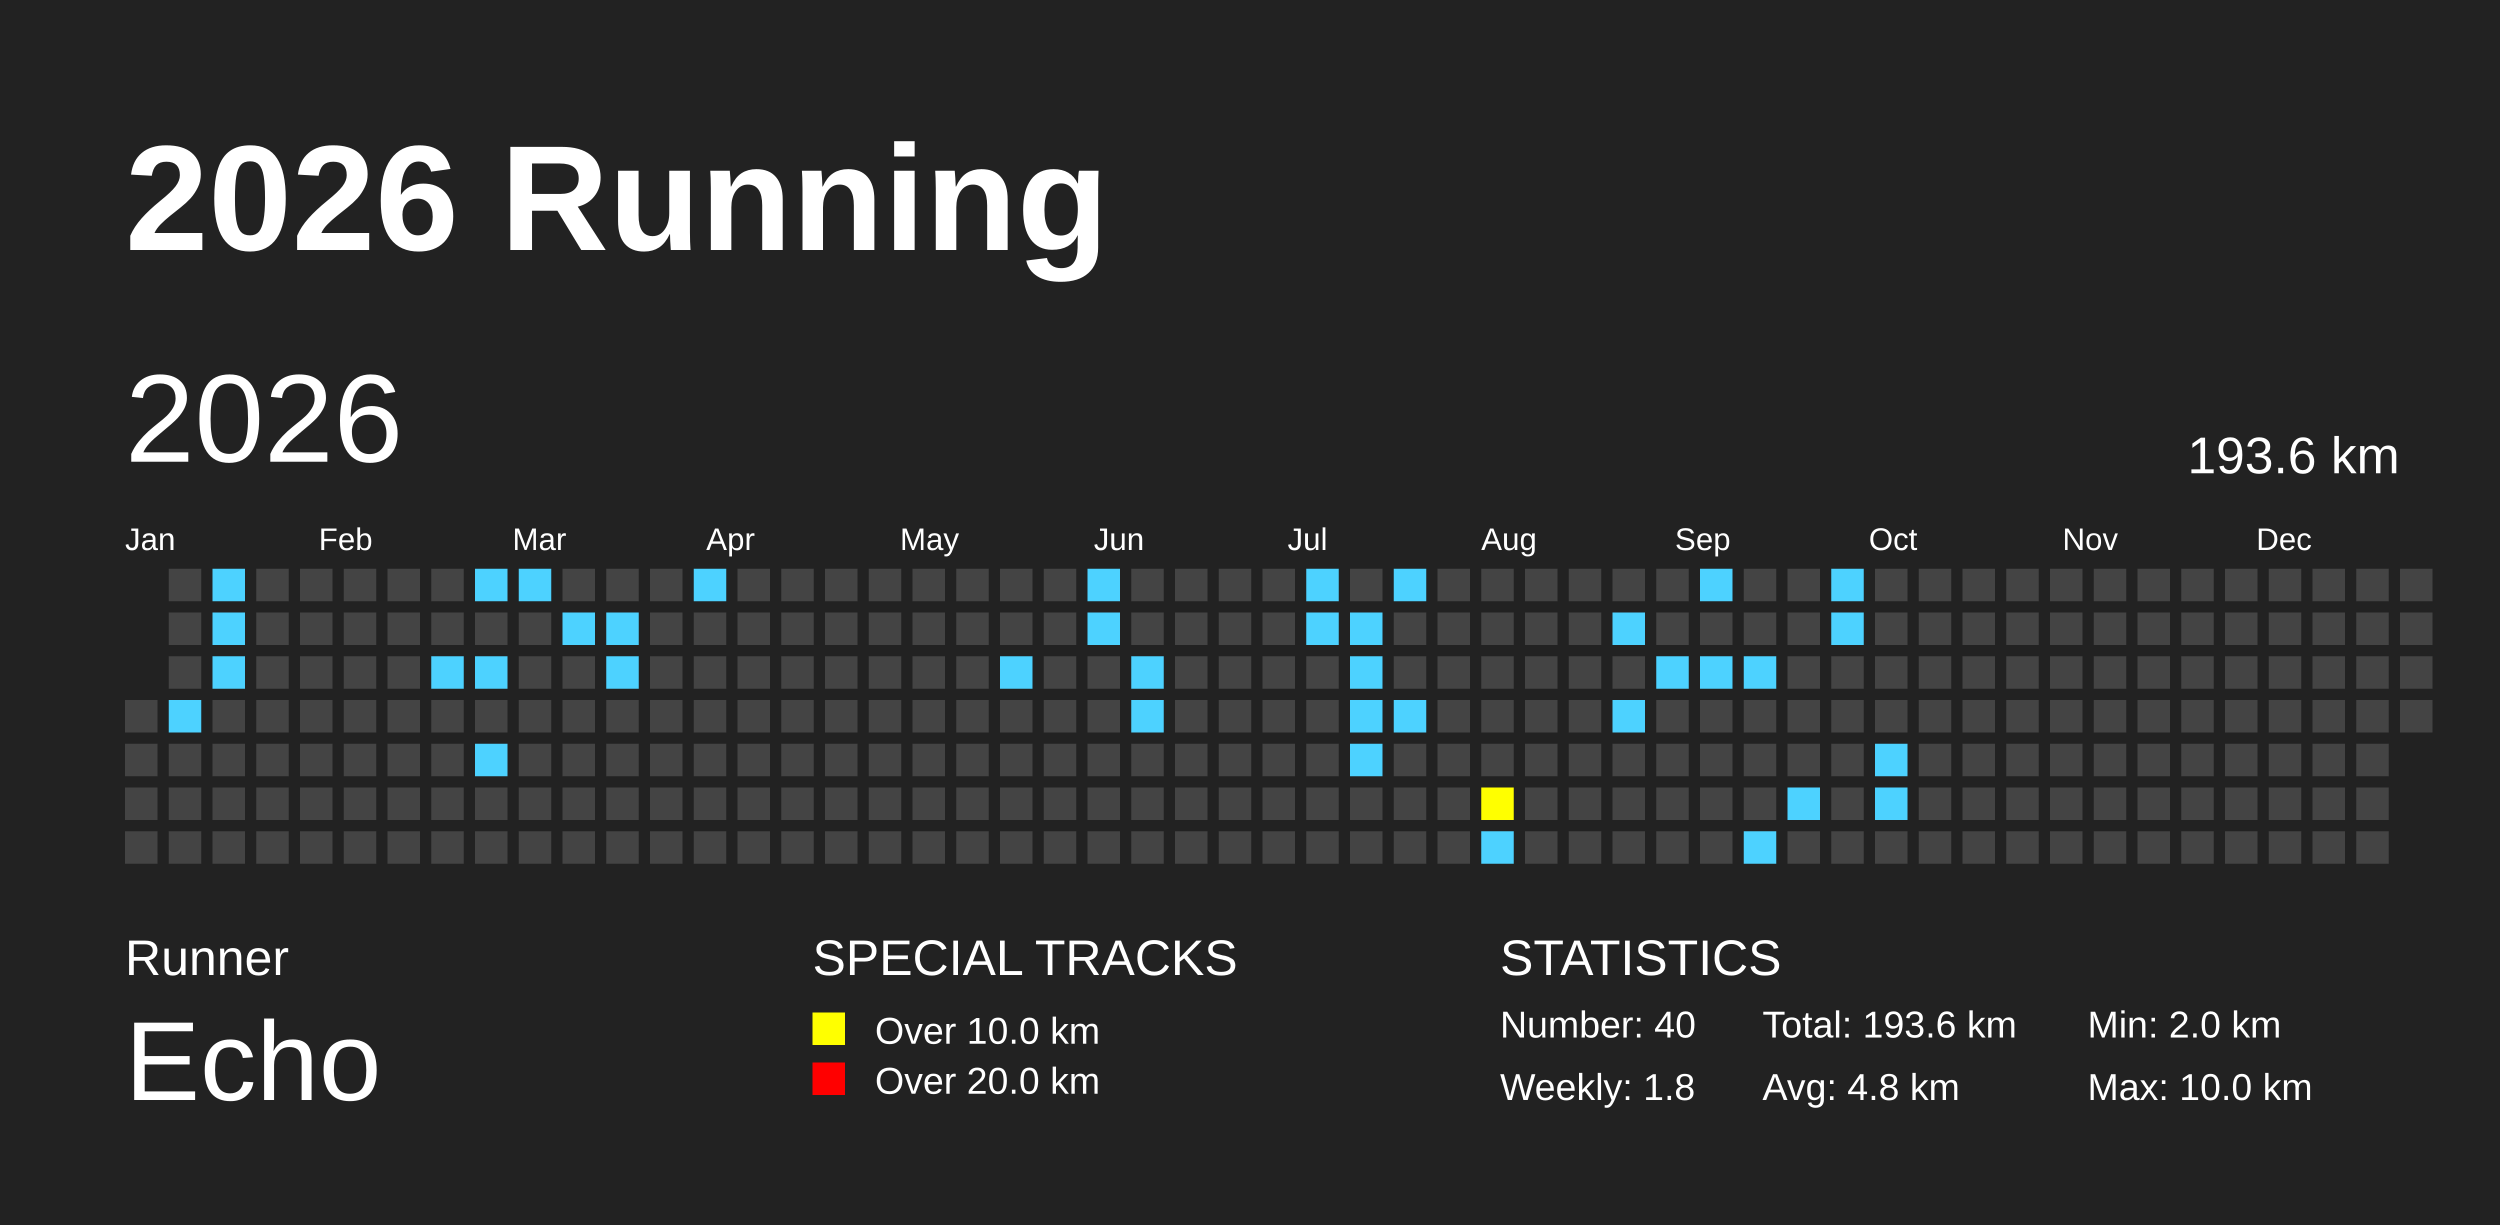
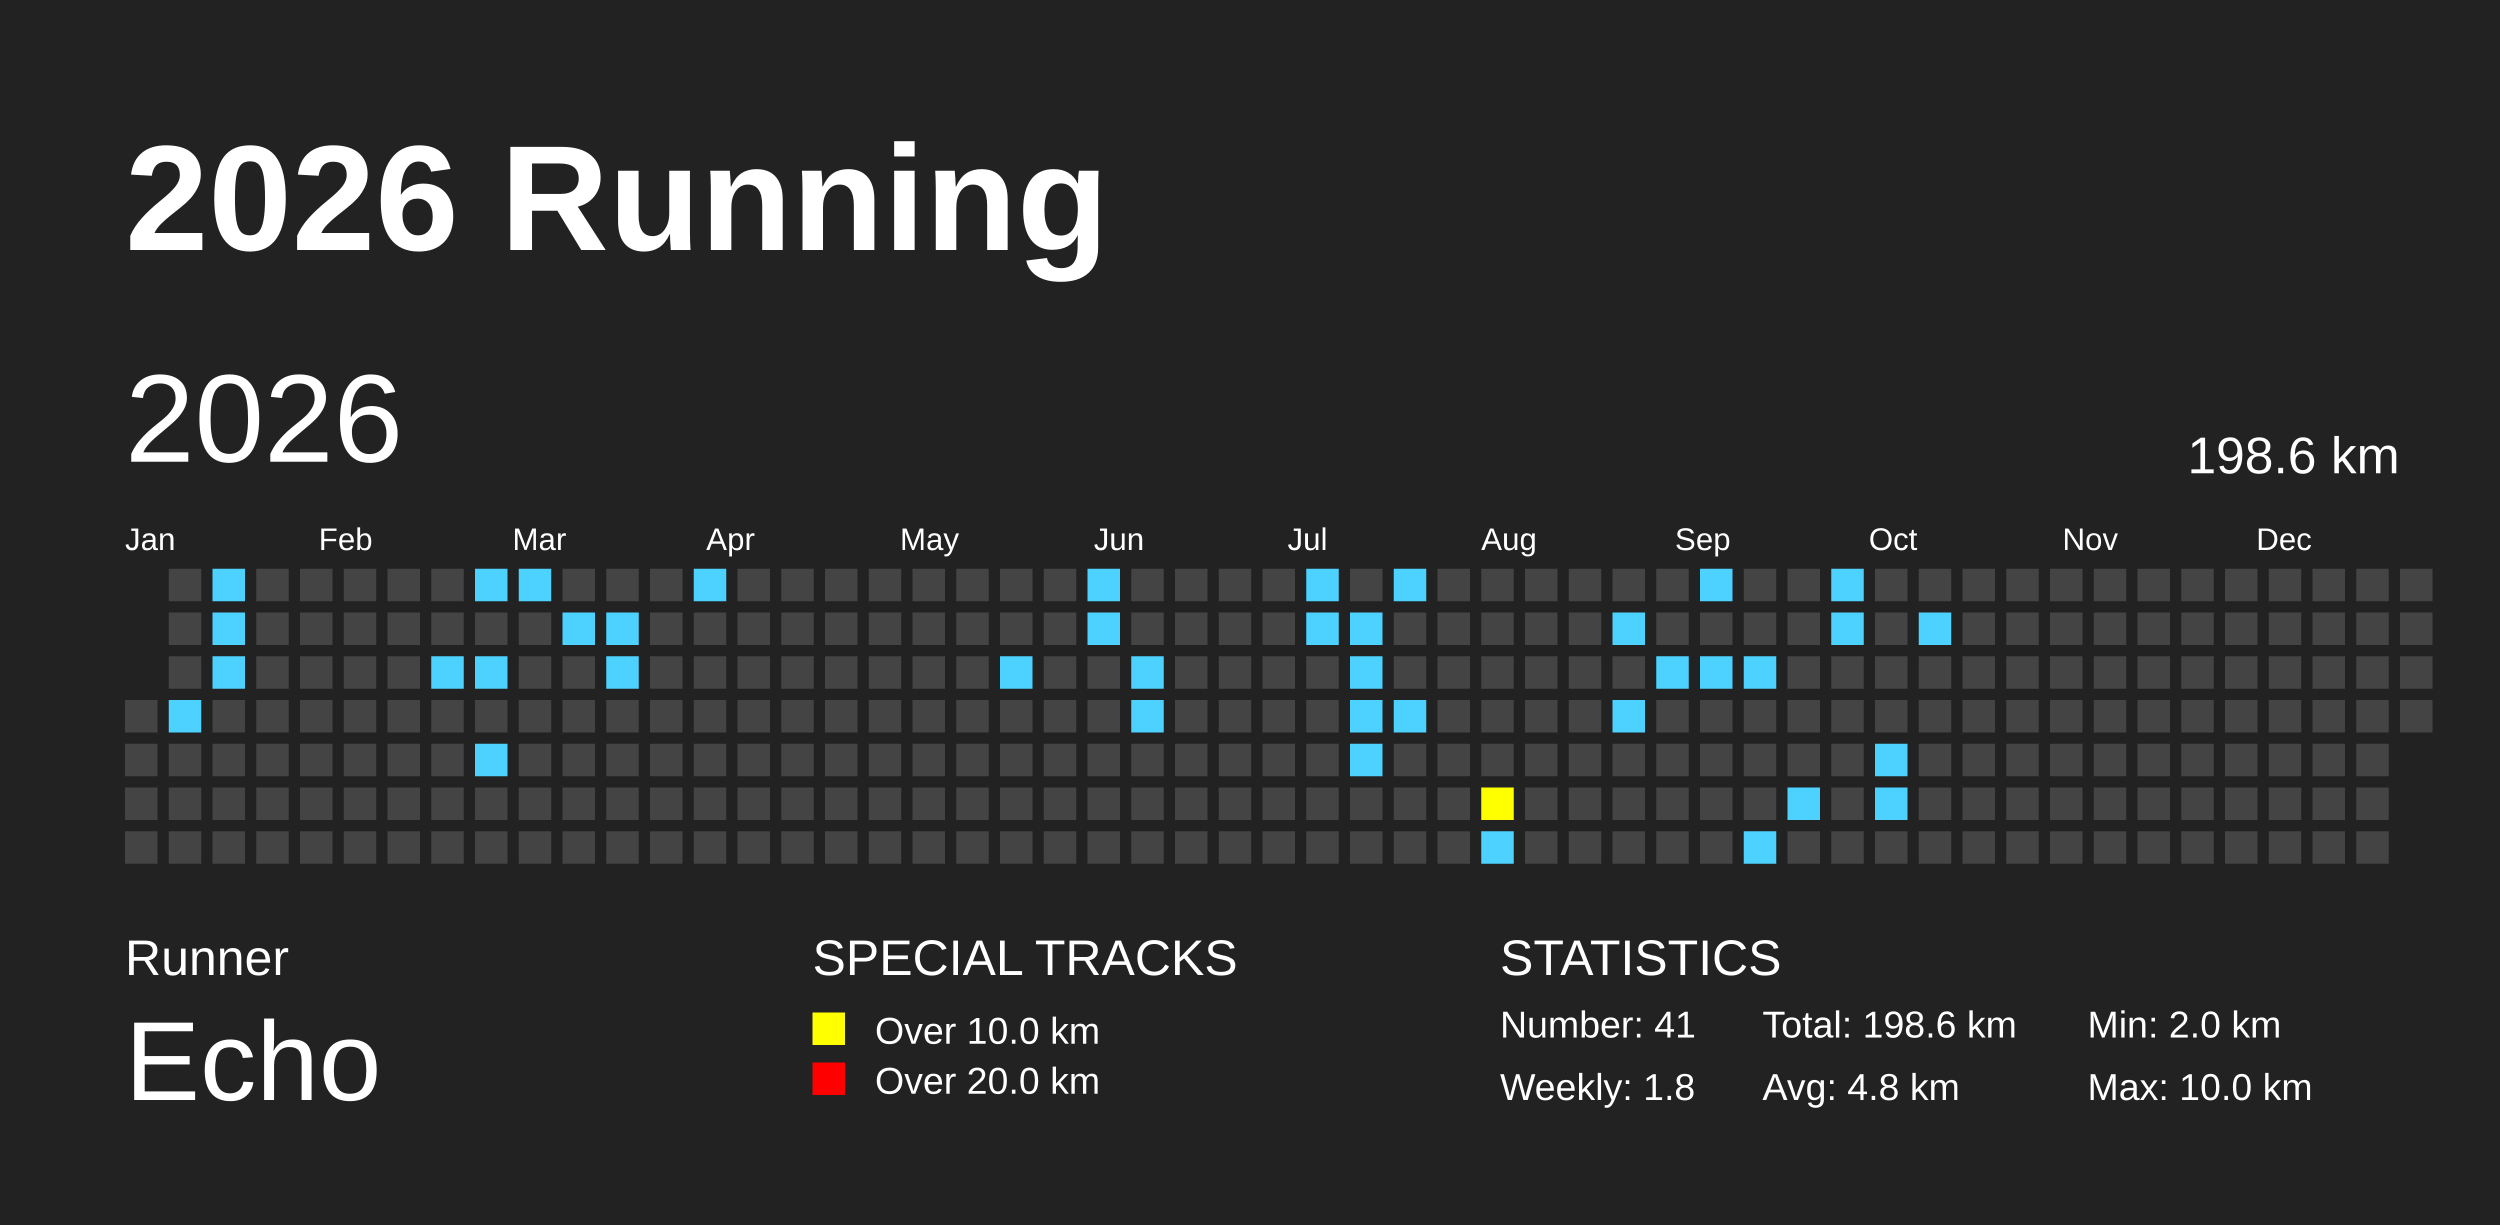
<svg xmlns="http://www.w3.org/2000/svg" baseProfile="full" height="98mm" version="1.1" viewBox="0,0,200,98" width="200mm">
  <defs />
  <rect fill="#222222" height="98" width="200" x="0" y="0" />
  <text fill="#FFFFFF" style="font-size:12px; font-family:Arial; font-weight:bold;" x="10" y="20">2026 Running</text>
  <text fill="#FFFFFF" style="font-size:4px; font-family:Arial" x="10" y="78">Runner</text>
  <text fill="#FFFFFF" style="font-size:9px; font-family:Arial" x="10" y="88">Echo</text>
  <text fill="#FFFFFF" style="font-size:4px; font-family:Arial" x="65" y="78">SPECIAL TRACKS</text>
  <rect fill="yellow" height="2.6" width="2.6" x="65" y="81" />
  <text fill="#FFFFFF" style="font-size:3px; font-family:Arial" x="70" y="83.5">Over 10.0 km</text>
  <rect fill="red" height="2.6" width="2.6" x="65" y="85" />
  <text fill="#FFFFFF" style="font-size:3px; font-family:Arial" x="70" y="87.5">Over 20.0 km</text>
  <text fill="#FFFFFF" style="font-size:4px; font-family:Arial" x="120" y="78">STATISTICS</text>
-   <text fill="#FFFFFF" style="font-size:3px; font-family:Arial" x="120" y="83">Number: 40</text>
+   <text fill="#FFFFFF" style="font-size:3px; font-family:Arial" x="120" y="83">Number: 41</text>
  <text fill="#FFFFFF" style="font-size:3px; font-family:Arial" x="120" y="88">Weekly: 1.8</text>
-   <text fill="#FFFFFF" style="font-size:3px; font-family:Arial" x="141" y="83">Total: 193.6 km</text>
+   <text fill="#FFFFFF" style="font-size:3px; font-family:Arial" x="141" y="83">Total: 198.6 km</text>
  <text fill="#FFFFFF" style="font-size:3px; font-family:Arial" x="141" y="88">Avg: 4.8 km</text>
  <text fill="#FFFFFF" style="font-size:3px; font-family:Arial" x="167" y="83">Min: 2.0 km</text>
  <text fill="#FFFFFF" style="font-size:3px; font-family:Arial" x="167" y="88">Max: 10.0 km</text>
  <text dominant-baseline="hanging" fill="#FFFFFF" style="font-size:10.0px; font-family:Arial;" x="10" y="30">2026</text>
-   <text dominant-baseline="hanging" fill="#FFFFFF" style="font-size:4.125px; font-family:Arial;" x="175" y="35">193.6 km</text>
+   <text dominant-baseline="hanging" fill="#FFFFFF" style="font-size:4.125px; font-family:Arial;" x="175" y="35">198.6 km</text>
  <text fill="#FFFFFF" style="font-size:2.5px; font-family:Arial" x="10.0" y="44">Jan</text>
  <text fill="#FFFFFF" style="font-size:2.5px; font-family:Arial" x="25.5" y="44">Feb</text>
  <text fill="#FFFFFF" style="font-size:2.5px; font-family:Arial" x="41.0" y="44">Mar</text>
  <text fill="#FFFFFF" style="font-size:2.5px; font-family:Arial" x="56.5" y="44">Apr</text>
  <text fill="#FFFFFF" style="font-size:2.5px; font-family:Arial" x="72.0" y="44">May</text>
  <text fill="#FFFFFF" style="font-size:2.5px; font-family:Arial" x="87.5" y="44">Jun</text>
  <text fill="#FFFFFF" style="font-size:2.5px; font-family:Arial" x="103.0" y="44">Jul</text>
  <text fill="#FFFFFF" style="font-size:2.5px; font-family:Arial" x="118.5" y="44">Aug</text>
  <text fill="#FFFFFF" style="font-size:2.5px; font-family:Arial" x="134.0" y="44">Sep</text>
  <text fill="#FFFFFF" style="font-size:2.5px; font-family:Arial" x="149.5" y="44">Oct</text>
  <text fill="#FFFFFF" style="font-size:2.5px; font-family:Arial" x="165.0" y="44">Nov</text>
  <text fill="#FFFFFF" style="font-size:2.5px; font-family:Arial" x="180.5" y="44">Dec</text>
  <rect fill="#444444" height="2.6" width="2.6" x="10.0" y="56.0" />
  <rect fill="#444444" height="2.6" width="2.6" x="10.0" y="59.5" />
  <rect fill="#444444" height="2.6" width="2.6" x="10.0" y="63.0" />
  <rect fill="#444444" height="2.6" width="2.6" x="10.0" y="66.5" />
  <rect fill="#444444" height="2.6" width="2.6" x="13.5" y="45.5" />
  <rect fill="#444444" height="2.6" width="2.6" x="13.5" y="49.0" />
  <rect fill="#444444" height="2.6" width="2.6" x="13.5" y="52.5" />
  <rect fill="#4DD2FF" height="2.6" width="2.6" x="13.5" y="56.0" />
  <rect fill="#444444" height="2.6" width="2.6" x="13.5" y="59.5" />
  <rect fill="#444444" height="2.6" width="2.6" x="13.5" y="63.0" />
  <rect fill="#444444" height="2.6" width="2.6" x="13.5" y="66.5" />
  <rect fill="#4DD2FF" height="2.6" width="2.6" x="17.0" y="45.5" />
  <rect fill="#4DD2FF" height="2.6" width="2.6" x="17.0" y="49.0" />
  <rect fill="#4DD2FF" height="2.6" width="2.6" x="17.0" y="52.5" />
  <rect fill="#444444" height="2.6" width="2.6" x="17.0" y="56.0" />
  <rect fill="#444444" height="2.6" width="2.6" x="17.0" y="59.5" />
  <rect fill="#444444" height="2.6" width="2.6" x="17.0" y="63.0" />
  <rect fill="#444444" height="2.6" width="2.6" x="17.0" y="66.5" />
  <rect fill="#444444" height="2.6" width="2.6" x="20.5" y="45.5" />
  <rect fill="#444444" height="2.6" width="2.6" x="20.5" y="49.0" />
  <rect fill="#444444" height="2.6" width="2.6" x="20.5" y="52.5" />
  <rect fill="#444444" height="2.6" width="2.6" x="20.5" y="56.0" />
  <rect fill="#444444" height="2.6" width="2.6" x="20.5" y="59.5" />
  <rect fill="#444444" height="2.6" width="2.6" x="20.5" y="63.0" />
  <rect fill="#444444" height="2.6" width="2.6" x="20.5" y="66.5" />
  <rect fill="#444444" height="2.6" width="2.6" x="24.0" y="45.5" />
  <rect fill="#444444" height="2.6" width="2.6" x="24.0" y="49.0" />
  <rect fill="#444444" height="2.6" width="2.6" x="24.0" y="52.5" />
  <rect fill="#444444" height="2.6" width="2.6" x="24.0" y="56.0" />
  <rect fill="#444444" height="2.6" width="2.6" x="24.0" y="59.5" />
  <rect fill="#444444" height="2.6" width="2.6" x="24.0" y="63.0" />
  <rect fill="#444444" height="2.6" width="2.6" x="24.0" y="66.5" />
  <rect fill="#444444" height="2.6" width="2.6" x="27.5" y="45.5" />
  <rect fill="#444444" height="2.6" width="2.6" x="27.5" y="49.0" />
  <rect fill="#444444" height="2.6" width="2.6" x="27.5" y="52.5" />
  <rect fill="#444444" height="2.6" width="2.6" x="27.5" y="56.0" />
  <rect fill="#444444" height="2.6" width="2.6" x="27.5" y="59.5" />
  <rect fill="#444444" height="2.6" width="2.6" x="27.5" y="63.0" />
  <rect fill="#444444" height="2.6" width="2.6" x="27.5" y="66.5" />
  <rect fill="#444444" height="2.6" width="2.6" x="31.0" y="45.5" />
  <rect fill="#444444" height="2.6" width="2.6" x="31.0" y="49.0" />
  <rect fill="#444444" height="2.6" width="2.6" x="31.0" y="52.5" />
  <rect fill="#444444" height="2.6" width="2.6" x="31.0" y="56.0" />
  <rect fill="#444444" height="2.6" width="2.6" x="31.0" y="59.5" />
  <rect fill="#444444" height="2.6" width="2.6" x="31.0" y="63.0" />
  <rect fill="#444444" height="2.6" width="2.6" x="31.0" y="66.5" />
  <rect fill="#444444" height="2.6" width="2.6" x="34.5" y="45.5" />
  <rect fill="#444444" height="2.6" width="2.6" x="34.5" y="49.0" />
  <rect fill="#4DD2FF" height="2.6" width="2.6" x="34.5" y="52.5" />
  <rect fill="#444444" height="2.6" width="2.6" x="34.5" y="56.0" />
  <rect fill="#444444" height="2.6" width="2.6" x="34.5" y="59.5" />
  <rect fill="#444444" height="2.6" width="2.6" x="34.5" y="63.0" />
  <rect fill="#444444" height="2.6" width="2.6" x="34.5" y="66.5" />
  <rect fill="#4DD2FF" height="2.6" width="2.6" x="38.0" y="45.5" />
  <rect fill="#444444" height="2.6" width="2.6" x="38.0" y="49.0" />
  <rect fill="#4DD2FF" height="2.6" width="2.6" x="38.0" y="52.5" />
  <rect fill="#444444" height="2.6" width="2.6" x="38.0" y="56.0" />
  <rect fill="#4DD2FF" height="2.6" width="2.6" x="38.0" y="59.5" />
  <rect fill="#444444" height="2.6" width="2.6" x="38.0" y="63.0" />
  <rect fill="#444444" height="2.6" width="2.6" x="38.0" y="66.5" />
  <rect fill="#4DD2FF" height="2.6" width="2.6" x="41.5" y="45.5" />
  <rect fill="#444444" height="2.6" width="2.6" x="41.5" y="49.0" />
  <rect fill="#444444" height="2.6" width="2.6" x="41.5" y="52.5" />
  <rect fill="#444444" height="2.6" width="2.6" x="41.5" y="56.0" />
  <rect fill="#444444" height="2.6" width="2.6" x="41.5" y="59.5" />
  <rect fill="#444444" height="2.6" width="2.6" x="41.5" y="63.0" />
  <rect fill="#444444" height="2.6" width="2.6" x="41.5" y="66.5" />
  <rect fill="#444444" height="2.6" width="2.6" x="45.0" y="45.5" />
  <rect fill="#4DD2FF" height="2.6" width="2.6" x="45.0" y="49.0" />
  <rect fill="#444444" height="2.6" width="2.6" x="45.0" y="52.5" />
  <rect fill="#444444" height="2.6" width="2.6" x="45.0" y="56.0" />
  <rect fill="#444444" height="2.6" width="2.6" x="45.0" y="59.5" />
  <rect fill="#444444" height="2.6" width="2.6" x="45.0" y="63.0" />
  <rect fill="#444444" height="2.6" width="2.6" x="45.0" y="66.5" />
  <rect fill="#444444" height="2.6" width="2.6" x="48.5" y="45.5" />
  <rect fill="#4DD2FF" height="2.6" width="2.6" x="48.5" y="49.0" />
  <rect fill="#4DD2FF" height="2.6" width="2.6" x="48.5" y="52.5" />
  <rect fill="#444444" height="2.6" width="2.6" x="48.5" y="56.0" />
  <rect fill="#444444" height="2.6" width="2.6" x="48.5" y="59.5" />
  <rect fill="#444444" height="2.6" width="2.6" x="48.5" y="63.0" />
  <rect fill="#444444" height="2.6" width="2.6" x="48.5" y="66.5" />
  <rect fill="#444444" height="2.6" width="2.6" x="52.0" y="45.5" />
  <rect fill="#444444" height="2.6" width="2.6" x="52.0" y="49.0" />
  <rect fill="#444444" height="2.6" width="2.6" x="52.0" y="52.5" />
  <rect fill="#444444" height="2.6" width="2.6" x="52.0" y="56.0" />
  <rect fill="#444444" height="2.6" width="2.6" x="52.0" y="59.5" />
  <rect fill="#444444" height="2.6" width="2.6" x="52.0" y="63.0" />
  <rect fill="#444444" height="2.6" width="2.6" x="52.0" y="66.5" />
  <rect fill="#4DD2FF" height="2.6" width="2.6" x="55.5" y="45.5" />
  <rect fill="#444444" height="2.6" width="2.6" x="55.5" y="49.0" />
  <rect fill="#444444" height="2.6" width="2.6" x="55.5" y="52.5" />
  <rect fill="#444444" height="2.6" width="2.6" x="55.5" y="56.0" />
  <rect fill="#444444" height="2.6" width="2.6" x="55.5" y="59.5" />
  <rect fill="#444444" height="2.6" width="2.6" x="55.5" y="63.0" />
  <rect fill="#444444" height="2.6" width="2.6" x="55.5" y="66.5" />
  <rect fill="#444444" height="2.6" width="2.6" x="59.0" y="45.5" />
  <rect fill="#444444" height="2.6" width="2.6" x="59.0" y="49.0" />
  <rect fill="#444444" height="2.6" width="2.6" x="59.0" y="52.5" />
  <rect fill="#444444" height="2.6" width="2.6" x="59.0" y="56.0" />
  <rect fill="#444444" height="2.6" width="2.6" x="59.0" y="59.5" />
  <rect fill="#444444" height="2.6" width="2.6" x="59.0" y="63.0" />
  <rect fill="#444444" height="2.6" width="2.6" x="59.0" y="66.5" />
  <rect fill="#444444" height="2.6" width="2.6" x="62.5" y="45.5" />
  <rect fill="#444444" height="2.6" width="2.6" x="62.5" y="49.0" />
  <rect fill="#444444" height="2.6" width="2.6" x="62.5" y="52.5" />
  <rect fill="#444444" height="2.6" width="2.6" x="62.5" y="56.0" />
  <rect fill="#444444" height="2.6" width="2.6" x="62.5" y="59.5" />
  <rect fill="#444444" height="2.6" width="2.6" x="62.5" y="63.0" />
  <rect fill="#444444" height="2.6" width="2.6" x="62.5" y="66.5" />
  <rect fill="#444444" height="2.6" width="2.6" x="66.0" y="45.5" />
  <rect fill="#444444" height="2.6" width="2.6" x="66.0" y="49.0" />
  <rect fill="#444444" height="2.6" width="2.6" x="66.0" y="52.5" />
  <rect fill="#444444" height="2.6" width="2.6" x="66.0" y="56.0" />
  <rect fill="#444444" height="2.6" width="2.6" x="66.0" y="59.5" />
  <rect fill="#444444" height="2.6" width="2.6" x="66.0" y="63.0" />
  <rect fill="#444444" height="2.6" width="2.6" x="66.0" y="66.5" />
  <rect fill="#444444" height="2.6" width="2.6" x="69.5" y="45.5" />
  <rect fill="#444444" height="2.6" width="2.6" x="69.5" y="49.0" />
  <rect fill="#444444" height="2.6" width="2.6" x="69.5" y="52.5" />
  <rect fill="#444444" height="2.6" width="2.6" x="69.5" y="56.0" />
  <rect fill="#444444" height="2.6" width="2.6" x="69.5" y="59.5" />
  <rect fill="#444444" height="2.6" width="2.6" x="69.5" y="63.0" />
  <rect fill="#444444" height="2.6" width="2.6" x="69.5" y="66.5" />
  <rect fill="#444444" height="2.6" width="2.6" x="73.0" y="45.5" />
  <rect fill="#444444" height="2.6" width="2.6" x="73.0" y="49.0" />
  <rect fill="#444444" height="2.6" width="2.6" x="73.0" y="52.5" />
  <rect fill="#444444" height="2.6" width="2.6" x="73.0" y="56.0" />
  <rect fill="#444444" height="2.6" width="2.6" x="73.0" y="59.5" />
  <rect fill="#444444" height="2.6" width="2.6" x="73.0" y="63.0" />
  <rect fill="#444444" height="2.6" width="2.6" x="73.0" y="66.5" />
  <rect fill="#444444" height="2.6" width="2.6" x="76.5" y="45.5" />
  <rect fill="#444444" height="2.6" width="2.6" x="76.5" y="49.0" />
  <rect fill="#444444" height="2.6" width="2.6" x="76.5" y="52.5" />
  <rect fill="#444444" height="2.6" width="2.6" x="76.5" y="56.0" />
  <rect fill="#444444" height="2.6" width="2.6" x="76.5" y="59.5" />
  <rect fill="#444444" height="2.6" width="2.6" x="76.5" y="63.0" />
  <rect fill="#444444" height="2.6" width="2.6" x="76.5" y="66.5" />
  <rect fill="#444444" height="2.6" width="2.6" x="80.0" y="45.5" />
  <rect fill="#444444" height="2.6" width="2.6" x="80.0" y="49.0" />
  <rect fill="#4DD2FF" height="2.6" width="2.6" x="80.0" y="52.5" />
  <rect fill="#444444" height="2.6" width="2.6" x="80.0" y="56.0" />
  <rect fill="#444444" height="2.6" width="2.6" x="80.0" y="59.5" />
  <rect fill="#444444" height="2.6" width="2.6" x="80.0" y="63.0" />
  <rect fill="#444444" height="2.6" width="2.6" x="80.0" y="66.5" />
  <rect fill="#444444" height="2.6" width="2.6" x="83.5" y="45.5" />
  <rect fill="#444444" height="2.6" width="2.6" x="83.5" y="49.0" />
  <rect fill="#444444" height="2.6" width="2.6" x="83.5" y="52.5" />
  <rect fill="#444444" height="2.6" width="2.6" x="83.5" y="56.0" />
  <rect fill="#444444" height="2.6" width="2.6" x="83.5" y="59.5" />
  <rect fill="#444444" height="2.6" width="2.6" x="83.5" y="63.0" />
  <rect fill="#444444" height="2.6" width="2.6" x="83.5" y="66.5" />
  <rect fill="#4DD2FF" height="2.6" width="2.6" x="87.0" y="45.5" />
  <rect fill="#4DD2FF" height="2.6" width="2.6" x="87.0" y="49.0" />
  <rect fill="#444444" height="2.6" width="2.6" x="87.0" y="52.5" />
  <rect fill="#444444" height="2.6" width="2.6" x="87.0" y="56.0" />
  <rect fill="#444444" height="2.6" width="2.6" x="87.0" y="59.5" />
  <rect fill="#444444" height="2.6" width="2.6" x="87.0" y="63.0" />
  <rect fill="#444444" height="2.6" width="2.6" x="87.0" y="66.5" />
  <rect fill="#444444" height="2.6" width="2.6" x="90.5" y="45.5" />
  <rect fill="#444444" height="2.6" width="2.6" x="90.5" y="49.0" />
  <rect fill="#4DD2FF" height="2.6" width="2.6" x="90.5" y="52.5" />
  <rect fill="#4DD2FF" height="2.6" width="2.6" x="90.5" y="56.0" />
  <rect fill="#444444" height="2.6" width="2.6" x="90.5" y="59.5" />
  <rect fill="#444444" height="2.6" width="2.6" x="90.5" y="63.0" />
  <rect fill="#444444" height="2.6" width="2.6" x="90.5" y="66.5" />
  <rect fill="#444444" height="2.6" width="2.6" x="94.0" y="45.5" />
  <rect fill="#444444" height="2.6" width="2.6" x="94.0" y="49.0" />
  <rect fill="#444444" height="2.6" width="2.6" x="94.0" y="52.5" />
  <rect fill="#444444" height="2.6" width="2.6" x="94.0" y="56.0" />
  <rect fill="#444444" height="2.6" width="2.6" x="94.0" y="59.5" />
  <rect fill="#444444" height="2.6" width="2.6" x="94.0" y="63.0" />
  <rect fill="#444444" height="2.6" width="2.6" x="94.0" y="66.5" />
  <rect fill="#444444" height="2.6" width="2.6" x="97.5" y="45.5" />
  <rect fill="#444444" height="2.6" width="2.6" x="97.5" y="49.0" />
  <rect fill="#444444" height="2.6" width="2.6" x="97.5" y="52.5" />
  <rect fill="#444444" height="2.6" width="2.6" x="97.5" y="56.0" />
  <rect fill="#444444" height="2.6" width="2.6" x="97.5" y="59.5" />
  <rect fill="#444444" height="2.6" width="2.6" x="97.5" y="63.0" />
  <rect fill="#444444" height="2.6" width="2.6" x="97.5" y="66.5" />
  <rect fill="#444444" height="2.6" width="2.6" x="101.0" y="45.5" />
  <rect fill="#444444" height="2.6" width="2.6" x="101.0" y="49.0" />
  <rect fill="#444444" height="2.6" width="2.6" x="101.0" y="52.5" />
  <rect fill="#444444" height="2.6" width="2.6" x="101.0" y="56.0" />
  <rect fill="#444444" height="2.6" width="2.6" x="101.0" y="59.5" />
  <rect fill="#444444" height="2.6" width="2.6" x="101.0" y="63.0" />
  <rect fill="#444444" height="2.6" width="2.6" x="101.0" y="66.5" />
  <rect fill="#4DD2FF" height="2.6" width="2.6" x="104.5" y="45.5" />
  <rect fill="#4DD2FF" height="2.6" width="2.6" x="104.5" y="49.0" />
  <rect fill="#444444" height="2.6" width="2.6" x="104.5" y="52.5" />
  <rect fill="#444444" height="2.6" width="2.6" x="104.5" y="56.0" />
  <rect fill="#444444" height="2.6" width="2.6" x="104.5" y="59.5" />
  <rect fill="#444444" height="2.6" width="2.6" x="104.5" y="63.0" />
  <rect fill="#444444" height="2.6" width="2.6" x="104.5" y="66.5" />
  <rect fill="#444444" height="2.6" width="2.6" x="108.0" y="45.5" />
  <rect fill="#4DD2FF" height="2.6" width="2.6" x="108.0" y="49.0" />
  <rect fill="#4DD2FF" height="2.6" width="2.6" x="108.0" y="52.5" />
  <rect fill="#4DD2FF" height="2.6" width="2.6" x="108.0" y="56.0" />
  <rect fill="#4DD2FF" height="2.6" width="2.6" x="108.0" y="59.5" />
  <rect fill="#444444" height="2.6" width="2.6" x="108.0" y="63.0" />
  <rect fill="#444444" height="2.6" width="2.6" x="108.0" y="66.5" />
  <rect fill="#4DD2FF" height="2.6" width="2.6" x="111.5" y="45.5" />
  <rect fill="#444444" height="2.6" width="2.6" x="111.5" y="49.0" />
  <rect fill="#444444" height="2.6" width="2.6" x="111.5" y="52.5" />
  <rect fill="#4DD2FF" height="2.6" width="2.6" x="111.5" y="56.0" />
  <rect fill="#444444" height="2.6" width="2.6" x="111.5" y="59.5" />
  <rect fill="#444444" height="2.6" width="2.6" x="111.5" y="63.0" />
  <rect fill="#444444" height="2.6" width="2.6" x="111.5" y="66.5" />
  <rect fill="#444444" height="2.6" width="2.6" x="115.0" y="45.5" />
  <rect fill="#444444" height="2.6" width="2.6" x="115.0" y="49.0" />
  <rect fill="#444444" height="2.6" width="2.6" x="115.0" y="52.5" />
  <rect fill="#444444" height="2.6" width="2.6" x="115.0" y="56.0" />
  <rect fill="#444444" height="2.6" width="2.6" x="115.0" y="59.5" />
  <rect fill="#444444" height="2.6" width="2.6" x="115.0" y="63.0" />
  <rect fill="#444444" height="2.6" width="2.6" x="115.0" y="66.5" />
  <rect fill="#444444" height="2.6" width="2.6" x="118.5" y="45.5" />
  <rect fill="#444444" height="2.6" width="2.6" x="118.5" y="49.0" />
  <rect fill="#444444" height="2.6" width="2.6" x="118.5" y="52.5" />
  <rect fill="#444444" height="2.6" width="2.6" x="118.5" y="56.0" />
  <rect fill="#444444" height="2.6" width="2.6" x="118.5" y="59.5" />
  <rect fill="yellow" height="2.6" width="2.6" x="118.5" y="63.0" />
  <rect fill="#4DD2FF" height="2.6" width="2.6" x="118.5" y="66.5" />
  <rect fill="#444444" height="2.6" width="2.6" x="122.0" y="45.5" />
  <rect fill="#444444" height="2.6" width="2.6" x="122.0" y="49.0" />
  <rect fill="#444444" height="2.6" width="2.6" x="122.0" y="52.5" />
  <rect fill="#444444" height="2.6" width="2.6" x="122.0" y="56.0" />
  <rect fill="#444444" height="2.6" width="2.6" x="122.0" y="59.5" />
  <rect fill="#444444" height="2.6" width="2.6" x="122.0" y="63.0" />
  <rect fill="#444444" height="2.6" width="2.6" x="122.0" y="66.5" />
  <rect fill="#444444" height="2.6" width="2.6" x="125.5" y="45.5" />
  <rect fill="#444444" height="2.6" width="2.6" x="125.5" y="49.0" />
  <rect fill="#444444" height="2.6" width="2.6" x="125.5" y="52.5" />
  <rect fill="#444444" height="2.6" width="2.6" x="125.5" y="56.0" />
  <rect fill="#444444" height="2.6" width="2.6" x="125.5" y="59.5" />
  <rect fill="#444444" height="2.6" width="2.6" x="125.5" y="63.0" />
  <rect fill="#444444" height="2.6" width="2.6" x="125.5" y="66.5" />
  <rect fill="#444444" height="2.6" width="2.6" x="129.0" y="45.5" />
  <rect fill="#4DD2FF" height="2.6" width="2.6" x="129.0" y="49.0" />
  <rect fill="#444444" height="2.6" width="2.6" x="129.0" y="52.5" />
  <rect fill="#4DD2FF" height="2.6" width="2.6" x="129.0" y="56.0" />
  <rect fill="#444444" height="2.6" width="2.6" x="129.0" y="59.5" />
  <rect fill="#444444" height="2.6" width="2.6" x="129.0" y="63.0" />
  <rect fill="#444444" height="2.6" width="2.6" x="129.0" y="66.5" />
  <rect fill="#444444" height="2.6" width="2.6" x="132.5" y="45.5" />
  <rect fill="#444444" height="2.6" width="2.6" x="132.5" y="49.0" />
  <rect fill="#4DD2FF" height="2.6" width="2.6" x="132.5" y="52.5" />
  <rect fill="#444444" height="2.6" width="2.6" x="132.5" y="56.0" />
  <rect fill="#444444" height="2.6" width="2.6" x="132.5" y="59.5" />
  <rect fill="#444444" height="2.6" width="2.6" x="132.5" y="63.0" />
  <rect fill="#444444" height="2.6" width="2.6" x="132.5" y="66.5" />
  <rect fill="#4DD2FF" height="2.6" width="2.6" x="136.0" y="45.5" />
  <rect fill="#444444" height="2.6" width="2.6" x="136.0" y="49.0" />
  <rect fill="#4DD2FF" height="2.6" width="2.6" x="136.0" y="52.5" />
  <rect fill="#444444" height="2.6" width="2.6" x="136.0" y="56.0" />
  <rect fill="#444444" height="2.6" width="2.6" x="136.0" y="59.5" />
  <rect fill="#444444" height="2.6" width="2.6" x="136.0" y="63.0" />
  <rect fill="#444444" height="2.6" width="2.6" x="136.0" y="66.5" />
  <rect fill="#444444" height="2.6" width="2.6" x="139.5" y="45.5" />
  <rect fill="#444444" height="2.6" width="2.6" x="139.5" y="49.0" />
  <rect fill="#4DD2FF" height="2.6" width="2.6" x="139.5" y="52.5" />
  <rect fill="#444444" height="2.6" width="2.6" x="139.5" y="56.0" />
  <rect fill="#444444" height="2.6" width="2.6" x="139.5" y="59.5" />
  <rect fill="#444444" height="2.6" width="2.6" x="139.5" y="63.0" />
  <rect fill="#4DD2FF" height="2.6" width="2.6" x="139.5" y="66.5" />
  <rect fill="#444444" height="2.6" width="2.6" x="143.0" y="45.5" />
  <rect fill="#444444" height="2.6" width="2.6" x="143.0" y="49.0" />
  <rect fill="#444444" height="2.6" width="2.6" x="143.0" y="52.5" />
  <rect fill="#444444" height="2.6" width="2.6" x="143.0" y="56.0" />
  <rect fill="#444444" height="2.6" width="2.6" x="143.0" y="59.5" />
  <rect fill="#4DD2FF" height="2.6" width="2.6" x="143.0" y="63.0" />
  <rect fill="#444444" height="2.6" width="2.6" x="143.0" y="66.5" />
  <rect fill="#4DD2FF" height="2.6" width="2.6" x="146.5" y="45.5" />
  <rect fill="#4DD2FF" height="2.6" width="2.6" x="146.5" y="49.0" />
  <rect fill="#444444" height="2.6" width="2.6" x="146.5" y="52.5" />
  <rect fill="#444444" height="2.6" width="2.6" x="146.5" y="56.0" />
  <rect fill="#444444" height="2.6" width="2.6" x="146.5" y="59.5" />
  <rect fill="#444444" height="2.6" width="2.6" x="146.5" y="63.0" />
  <rect fill="#444444" height="2.6" width="2.6" x="146.5" y="66.5" />
  <rect fill="#444444" height="2.6" width="2.6" x="150.0" y="45.5" />
  <rect fill="#444444" height="2.6" width="2.6" x="150.0" y="49.0" />
  <rect fill="#444444" height="2.6" width="2.6" x="150.0" y="52.5" />
  <rect fill="#444444" height="2.6" width="2.6" x="150.0" y="56.0" />
  <rect fill="#4DD2FF" height="2.6" width="2.6" x="150.0" y="59.5" />
  <rect fill="#4DD2FF" height="2.6" width="2.6" x="150.0" y="63.0" />
  <rect fill="#444444" height="2.6" width="2.6" x="150.0" y="66.5" />
  <rect fill="#444444" height="2.6" width="2.6" x="153.5" y="45.5" />
-   <rect fill="#444444" height="2.6" width="2.6" x="153.5" y="49.0" />
+   <rect fill="#4DD2FF" height="2.6" width="2.6" x="153.5" y="49.0" />
  <rect fill="#444444" height="2.6" width="2.6" x="153.5" y="52.5" />
  <rect fill="#444444" height="2.6" width="2.6" x="153.5" y="56.0" />
  <rect fill="#444444" height="2.6" width="2.6" x="153.5" y="59.5" />
  <rect fill="#444444" height="2.6" width="2.6" x="153.5" y="63.0" />
  <rect fill="#444444" height="2.6" width="2.6" x="153.5" y="66.5" />
  <rect fill="#444444" height="2.6" width="2.6" x="157.0" y="45.5" />
  <rect fill="#444444" height="2.6" width="2.6" x="157.0" y="49.0" />
  <rect fill="#444444" height="2.6" width="2.6" x="157.0" y="52.5" />
  <rect fill="#444444" height="2.6" width="2.6" x="157.0" y="56.0" />
  <rect fill="#444444" height="2.6" width="2.6" x="157.0" y="59.5" />
  <rect fill="#444444" height="2.6" width="2.6" x="157.0" y="63.0" />
  <rect fill="#444444" height="2.6" width="2.6" x="157.0" y="66.5" />
  <rect fill="#444444" height="2.6" width="2.6" x="160.5" y="45.5" />
  <rect fill="#444444" height="2.6" width="2.6" x="160.5" y="49.0" />
  <rect fill="#444444" height="2.6" width="2.6" x="160.5" y="52.5" />
  <rect fill="#444444" height="2.6" width="2.6" x="160.5" y="56.0" />
  <rect fill="#444444" height="2.6" width="2.6" x="160.5" y="59.5" />
  <rect fill="#444444" height="2.6" width="2.6" x="160.5" y="63.0" />
  <rect fill="#444444" height="2.6" width="2.6" x="160.5" y="66.5" />
  <rect fill="#444444" height="2.6" width="2.6" x="164.0" y="45.5" />
  <rect fill="#444444" height="2.6" width="2.6" x="164.0" y="49.0" />
  <rect fill="#444444" height="2.6" width="2.6" x="164.0" y="52.5" />
  <rect fill="#444444" height="2.6" width="2.6" x="164.0" y="56.0" />
  <rect fill="#444444" height="2.6" width="2.6" x="164.0" y="59.5" />
  <rect fill="#444444" height="2.6" width="2.6" x="164.0" y="63.0" />
  <rect fill="#444444" height="2.6" width="2.6" x="164.0" y="66.5" />
  <rect fill="#444444" height="2.6" width="2.6" x="167.5" y="45.5" />
  <rect fill="#444444" height="2.6" width="2.6" x="167.5" y="49.0" />
  <rect fill="#444444" height="2.6" width="2.6" x="167.5" y="52.5" />
  <rect fill="#444444" height="2.6" width="2.6" x="167.5" y="56.0" />
  <rect fill="#444444" height="2.6" width="2.6" x="167.5" y="59.5" />
  <rect fill="#444444" height="2.6" width="2.6" x="167.5" y="63.0" />
  <rect fill="#444444" height="2.6" width="2.6" x="167.5" y="66.5" />
  <rect fill="#444444" height="2.6" width="2.6" x="171.0" y="45.5" />
  <rect fill="#444444" height="2.6" width="2.6" x="171.0" y="49.0" />
  <rect fill="#444444" height="2.6" width="2.6" x="171.0" y="52.5" />
  <rect fill="#444444" height="2.6" width="2.6" x="171.0" y="56.0" />
  <rect fill="#444444" height="2.6" width="2.6" x="171.0" y="59.5" />
  <rect fill="#444444" height="2.6" width="2.6" x="171.0" y="63.0" />
  <rect fill="#444444" height="2.6" width="2.6" x="171.0" y="66.5" />
  <rect fill="#444444" height="2.6" width="2.6" x="174.5" y="45.5" />
  <rect fill="#444444" height="2.6" width="2.6" x="174.5" y="49.0" />
  <rect fill="#444444" height="2.6" width="2.6" x="174.5" y="52.5" />
  <rect fill="#444444" height="2.6" width="2.6" x="174.5" y="56.0" />
  <rect fill="#444444" height="2.6" width="2.6" x="174.5" y="59.5" />
  <rect fill="#444444" height="2.6" width="2.6" x="174.5" y="63.0" />
  <rect fill="#444444" height="2.6" width="2.6" x="174.5" y="66.5" />
  <rect fill="#444444" height="2.6" width="2.6" x="178.0" y="45.5" />
  <rect fill="#444444" height="2.6" width="2.6" x="178.0" y="49.0" />
  <rect fill="#444444" height="2.6" width="2.6" x="178.0" y="52.5" />
  <rect fill="#444444" height="2.6" width="2.6" x="178.0" y="56.0" />
  <rect fill="#444444" height="2.6" width="2.6" x="178.0" y="59.5" />
  <rect fill="#444444" height="2.6" width="2.6" x="178.0" y="63.0" />
  <rect fill="#444444" height="2.6" width="2.6" x="178.0" y="66.5" />
  <rect fill="#444444" height="2.6" width="2.6" x="181.5" y="45.5" />
  <rect fill="#444444" height="2.6" width="2.6" x="181.5" y="49.0" />
  <rect fill="#444444" height="2.6" width="2.6" x="181.5" y="52.5" />
  <rect fill="#444444" height="2.6" width="2.6" x="181.5" y="56.0" />
  <rect fill="#444444" height="2.6" width="2.6" x="181.5" y="59.5" />
  <rect fill="#444444" height="2.6" width="2.6" x="181.5" y="63.0" />
  <rect fill="#444444" height="2.6" width="2.6" x="181.5" y="66.5" />
  <rect fill="#444444" height="2.6" width="2.6" x="185.0" y="45.5" />
  <rect fill="#444444" height="2.6" width="2.6" x="185.0" y="49.0" />
  <rect fill="#444444" height="2.6" width="2.6" x="185.0" y="52.5" />
  <rect fill="#444444" height="2.6" width="2.6" x="185.0" y="56.0" />
  <rect fill="#444444" height="2.6" width="2.6" x="185.0" y="59.5" />
  <rect fill="#444444" height="2.6" width="2.6" x="185.0" y="63.0" />
  <rect fill="#444444" height="2.6" width="2.6" x="185.0" y="66.5" />
  <rect fill="#444444" height="2.6" width="2.6" x="188.5" y="45.5" />
  <rect fill="#444444" height="2.6" width="2.6" x="188.5" y="49.0" />
  <rect fill="#444444" height="2.6" width="2.6" x="188.5" y="52.5" />
  <rect fill="#444444" height="2.6" width="2.6" x="188.5" y="56.0" />
  <rect fill="#444444" height="2.6" width="2.6" x="188.5" y="59.5" />
  <rect fill="#444444" height="2.6" width="2.6" x="188.5" y="63.0" />
  <rect fill="#444444" height="2.6" width="2.6" x="188.5" y="66.5" />
  <rect fill="#444444" height="2.6" width="2.6" x="192.0" y="45.5" />
  <rect fill="#444444" height="2.6" width="2.6" x="192.0" y="49.0" />
  <rect fill="#444444" height="2.6" width="2.6" x="192.0" y="52.5" />
  <rect fill="#444444" height="2.6" width="2.6" x="192.0" y="56.0" />
</svg>
